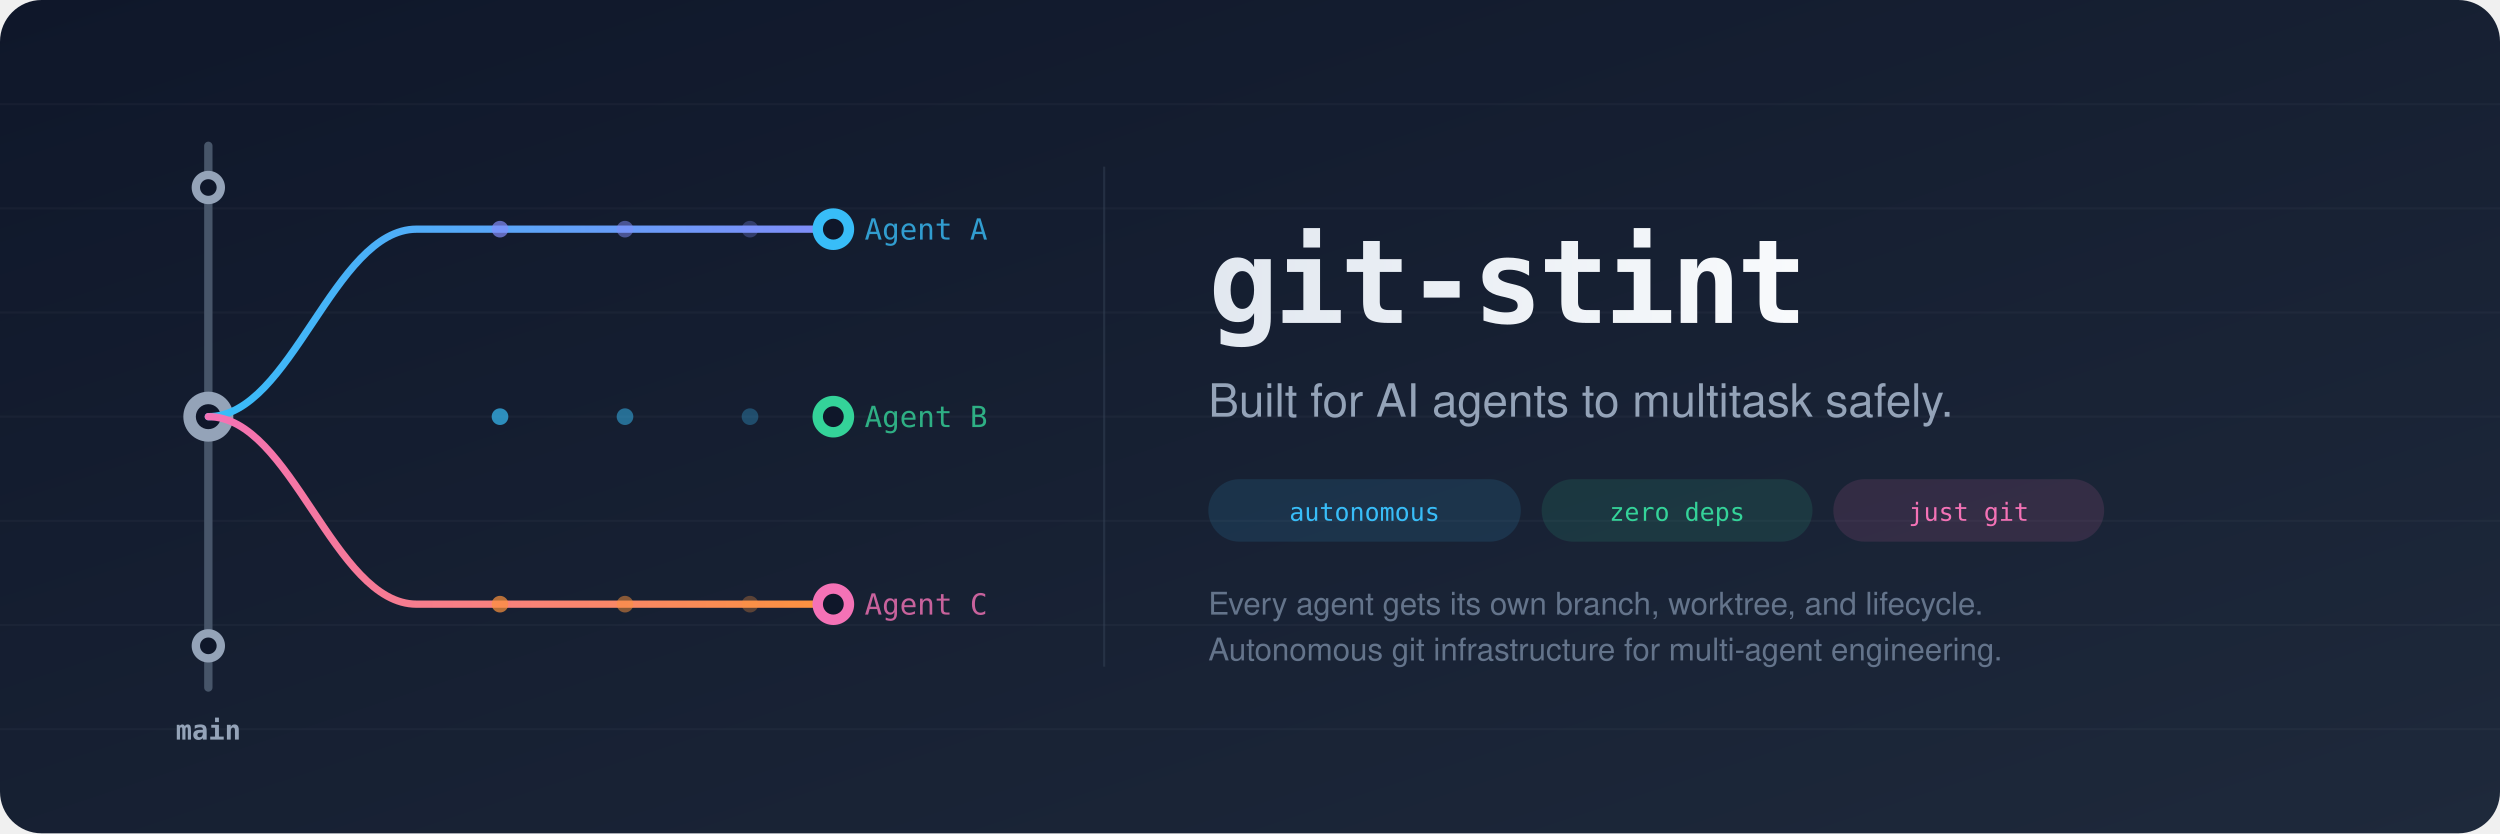
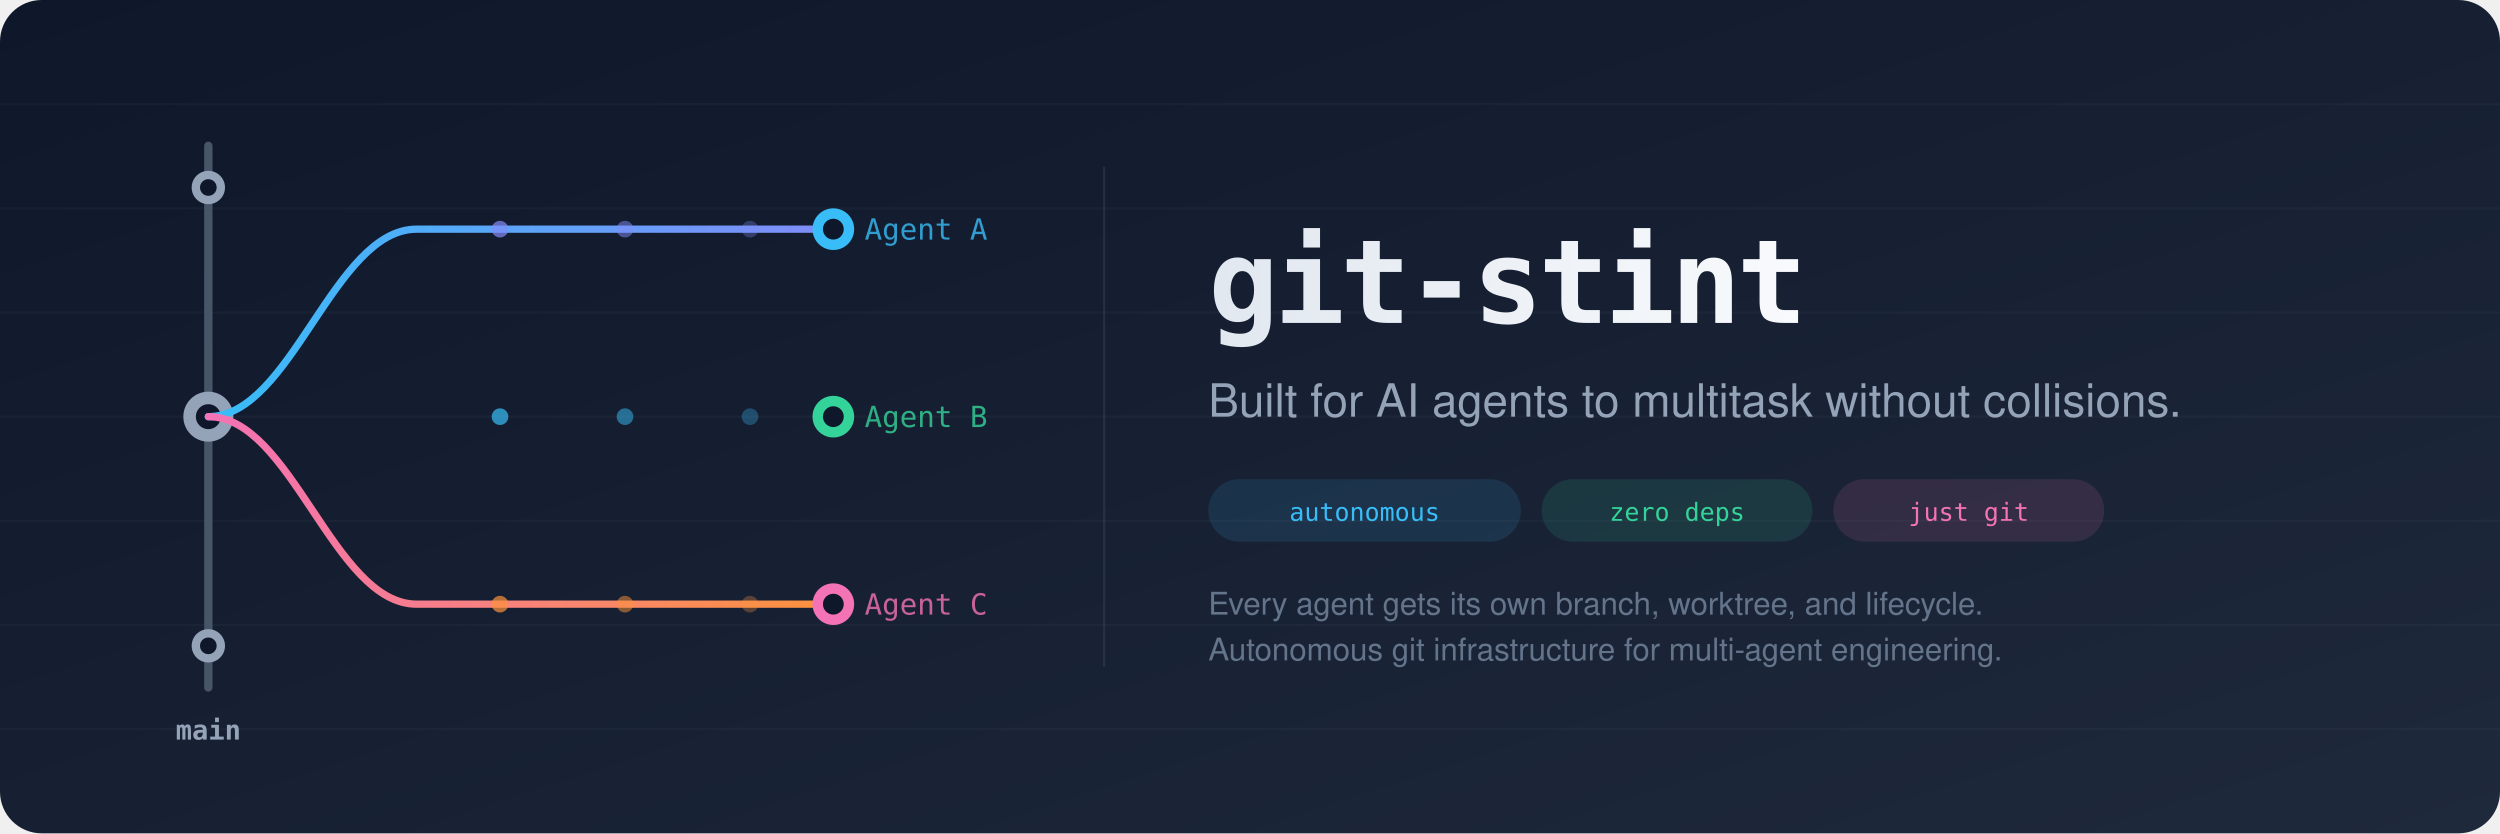
<svg xmlns="http://www.w3.org/2000/svg" viewBox="0 0 1200 400" width="1200" height="400">
  <defs>
    <linearGradient id="bg" x1="0%" y1="0%" x2="100%" y2="100%">
      <stop offset="0%" style="stop-color:#0f172a" />
      <stop offset="100%" style="stop-color:#1e293b" />
    </linearGradient>
    <linearGradient id="branch1" x1="0%" y1="0%" x2="100%" y2="0%">
      <stop offset="0%" style="stop-color:#38bdf8" />
      <stop offset="100%" style="stop-color:#818cf8" />
    </linearGradient>
    <linearGradient id="branch2" x1="0%" y1="0%" x2="100%" y2="0%">
      <stop offset="0%" style="stop-color:#34d399" />
      <stop offset="100%" style="stop-color:#38bdf8" />
    </linearGradient>
    <linearGradient id="branch3" x1="0%" y1="0%" x2="100%" y2="0%">
      <stop offset="0%" style="stop-color:#f472b6" />
      <stop offset="100%" style="stop-color:#fb923c" />
    </linearGradient>
    <linearGradient id="titleGrad" x1="0%" y1="0%" x2="100%" y2="0%">
      <stop offset="0%" style="stop-color:#e2e8f0" />
      <stop offset="100%" style="stop-color:#f8fafc" />
    </linearGradient>
  </defs>
  <rect width="1200" height="400" rx="20" fill="url(#bg)" />
  <g opacity="0.03">
    <line x1="0" y1="50" x2="1200" y2="50" stroke="#fff" stroke-width="1" />
    <line x1="0" y1="100" x2="1200" y2="100" stroke="#fff" stroke-width="1" />
    <line x1="0" y1="150" x2="1200" y2="150" stroke="#fff" stroke-width="1" />
    <line x1="0" y1="200" x2="1200" y2="200" stroke="#fff" stroke-width="1" />
    <line x1="0" y1="250" x2="1200" y2="250" stroke="#fff" stroke-width="1" />
    <line x1="0" y1="300" x2="1200" y2="300" stroke="#fff" stroke-width="1" />
    <line x1="0" y1="350" x2="1200" y2="350" stroke="#fff" stroke-width="1" />
  </g>
  <line x1="100" y1="330" x2="100" y2="70" stroke="#475569" stroke-width="4" stroke-linecap="round" />
  <circle cx="100" cy="200" r="12" fill="#94a3b8" />
  <circle cx="100" cy="200" r="6" fill="#0f172a" />
  <circle cx="100" cy="90" r="8" fill="#94a3b8" />
  <circle cx="100" cy="90" r="4" fill="#0f172a" />
  <circle cx="100" cy="310" r="8" fill="#94a3b8" />
  <circle cx="100" cy="310" r="4" fill="#0f172a" />
  <path d="M 100 200 C 140 200, 160 110, 200 110 L 400 110" fill="none" stroke="url(#branch1)" stroke-width="3.5" stroke-linecap="round" />
  <circle cx="400" cy="110" r="10" fill="#38bdf8" />
  <circle cx="400" cy="110" r="5" fill="#0f172a" />
  <path d="M 100 200 C 140 200, 160 200, 200 200 L 400 200" fill="none" stroke="url(#branch2)" stroke-width="3.5" stroke-linecap="round" />
  <circle cx="400" cy="200" r="10" fill="#34d399" />
  <circle cx="400" cy="200" r="5" fill="#0f172a" />
  <path d="M 100 200 C 140 200, 160 290, 200 290 L 400 290" fill="none" stroke="url(#branch3)" stroke-width="3.5" stroke-linecap="round" />
  <circle cx="400" cy="290" r="10" fill="#f472b6" />
  <circle cx="400" cy="290" r="5" fill="#0f172a" />
  <circle cx="240" cy="110" r="4" fill="#818cf8" opacity="0.7" />
  <circle cx="300" cy="110" r="4" fill="#818cf8" opacity="0.5" />
  <circle cx="360" cy="110" r="4" fill="#818cf8" opacity="0.3" />
  <circle cx="240" cy="200" r="4" fill="#38bdf8" opacity="0.7" />
  <circle cx="300" cy="200" r="4" fill="#38bdf8" opacity="0.5" />
  <circle cx="360" cy="200" r="4" fill="#38bdf8" opacity="0.3" />
  <circle cx="240" cy="290" r="4" fill="#fb923c" opacity="0.7" />
  <circle cx="300" cy="290" r="4" fill="#fb923c" opacity="0.5" />
  <circle cx="360" cy="290" r="4" fill="#fb923c" opacity="0.3" />
  <text x="415" y="115" fill="#38bdf8" font-family="ui-monospace, 'SF Mono', 'Cascadia Code', monospace" font-size="14" font-weight="500" opacity="0.8">Agent A</text>
  <text x="415" y="205" fill="#34d399" font-family="ui-monospace, 'SF Mono', 'Cascadia Code', monospace" font-size="14" font-weight="500" opacity="0.8">Agent B</text>
  <text x="415" y="295" fill="#f472b6" font-family="ui-monospace, 'SF Mono', 'Cascadia Code', monospace" font-size="14" font-weight="500" opacity="0.8">Agent C</text>
  <text x="100" y="355" text-anchor="middle" fill="#94a3b8" font-family="ui-monospace, 'SF Mono', 'Cascadia Code', monospace" font-size="13" font-weight="600">main</text>
  <line x1="530" y1="80" x2="530" y2="320" stroke="#334155" stroke-width="1" opacity="0.5" />
  <text x="580" y="155" fill="url(#titleGrad)" font-family="ui-monospace, 'SF Mono', 'Cascadia Code', monospace" font-size="56" font-weight="700" letter-spacing="-2">git-stint</text>
-   <text x="580" y="200" fill="#94a3b8" font-family="-apple-system, 'Segoe UI', Helvetica, Arial, sans-serif" font-size="22" font-weight="400">Built for AI agents to multitask safely.</text>
+   <text x="580" y="200" fill="#94a3b8" font-family="-apple-system, 'Segoe UI', Helvetica, Arial, sans-serif" font-size="22" font-weight="400">Built for AI agents to multitask without collisions.</text>
  <rect x="580" y="230" width="150" height="30" rx="15" fill="#38bdf8" opacity="0.12" />
  <text x="655" y="250" text-anchor="middle" fill="#38bdf8" font-family="ui-monospace, 'SF Mono', 'Cascadia Code', monospace" font-size="12" font-weight="500">autonomous</text>
  <rect x="740" y="230" width="130" height="30" rx="15" fill="#34d399" opacity="0.12" />
  <text x="805" y="250" text-anchor="middle" fill="#34d399" font-family="ui-monospace, 'SF Mono', 'Cascadia Code', monospace" font-size="12" font-weight="500">zero deps</text>
  <rect x="880" y="230" width="130" height="30" rx="15" fill="#f472b6" opacity="0.12" />
  <text x="945" y="250" text-anchor="middle" fill="#f472b6" font-family="ui-monospace, 'SF Mono', 'Cascadia Code', monospace" font-size="12" font-weight="500">just git</text>
  <text x="580" y="295" fill="#64748b" font-family="-apple-system, 'Segoe UI', Helvetica, Arial, sans-serif" font-size="15">Every agent gets its own branch, worktree, and lifecycle.</text>
  <text x="580" y="317" fill="#64748b" font-family="-apple-system, 'Segoe UI', Helvetica, Arial, sans-serif" font-size="15">Autonomous git infrastructure for multi-agent engineering.</text>
</svg>
